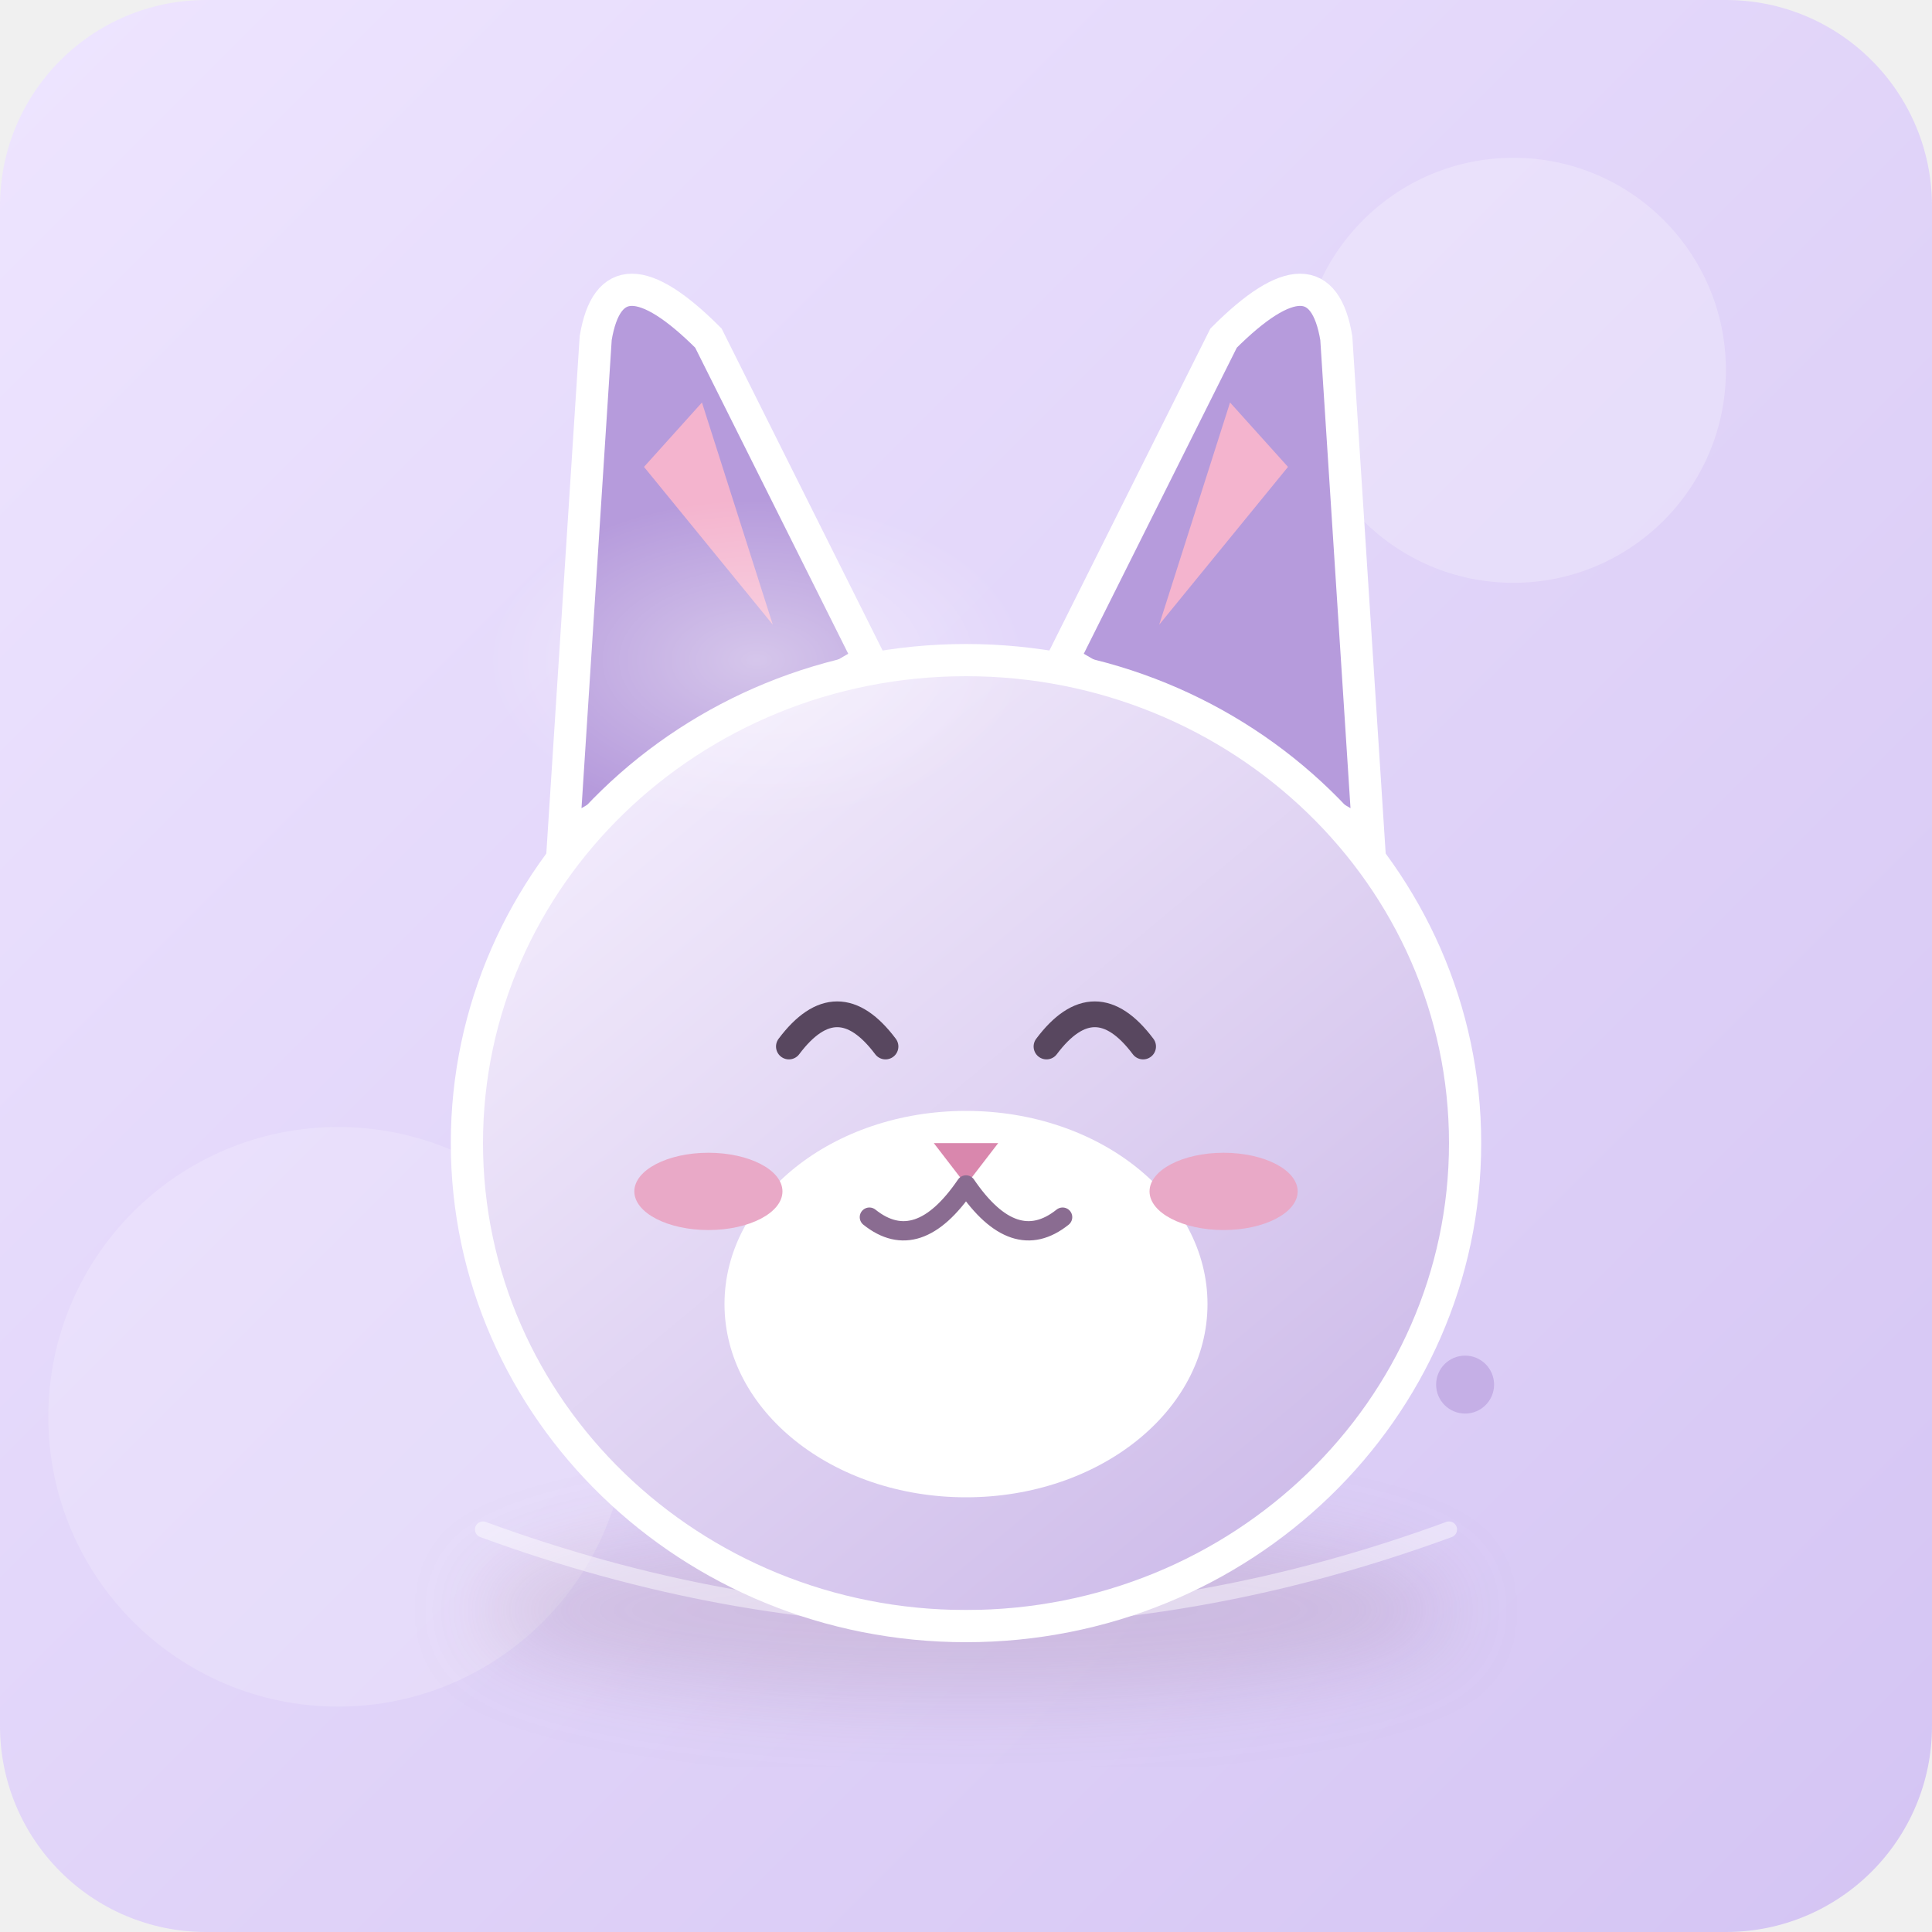
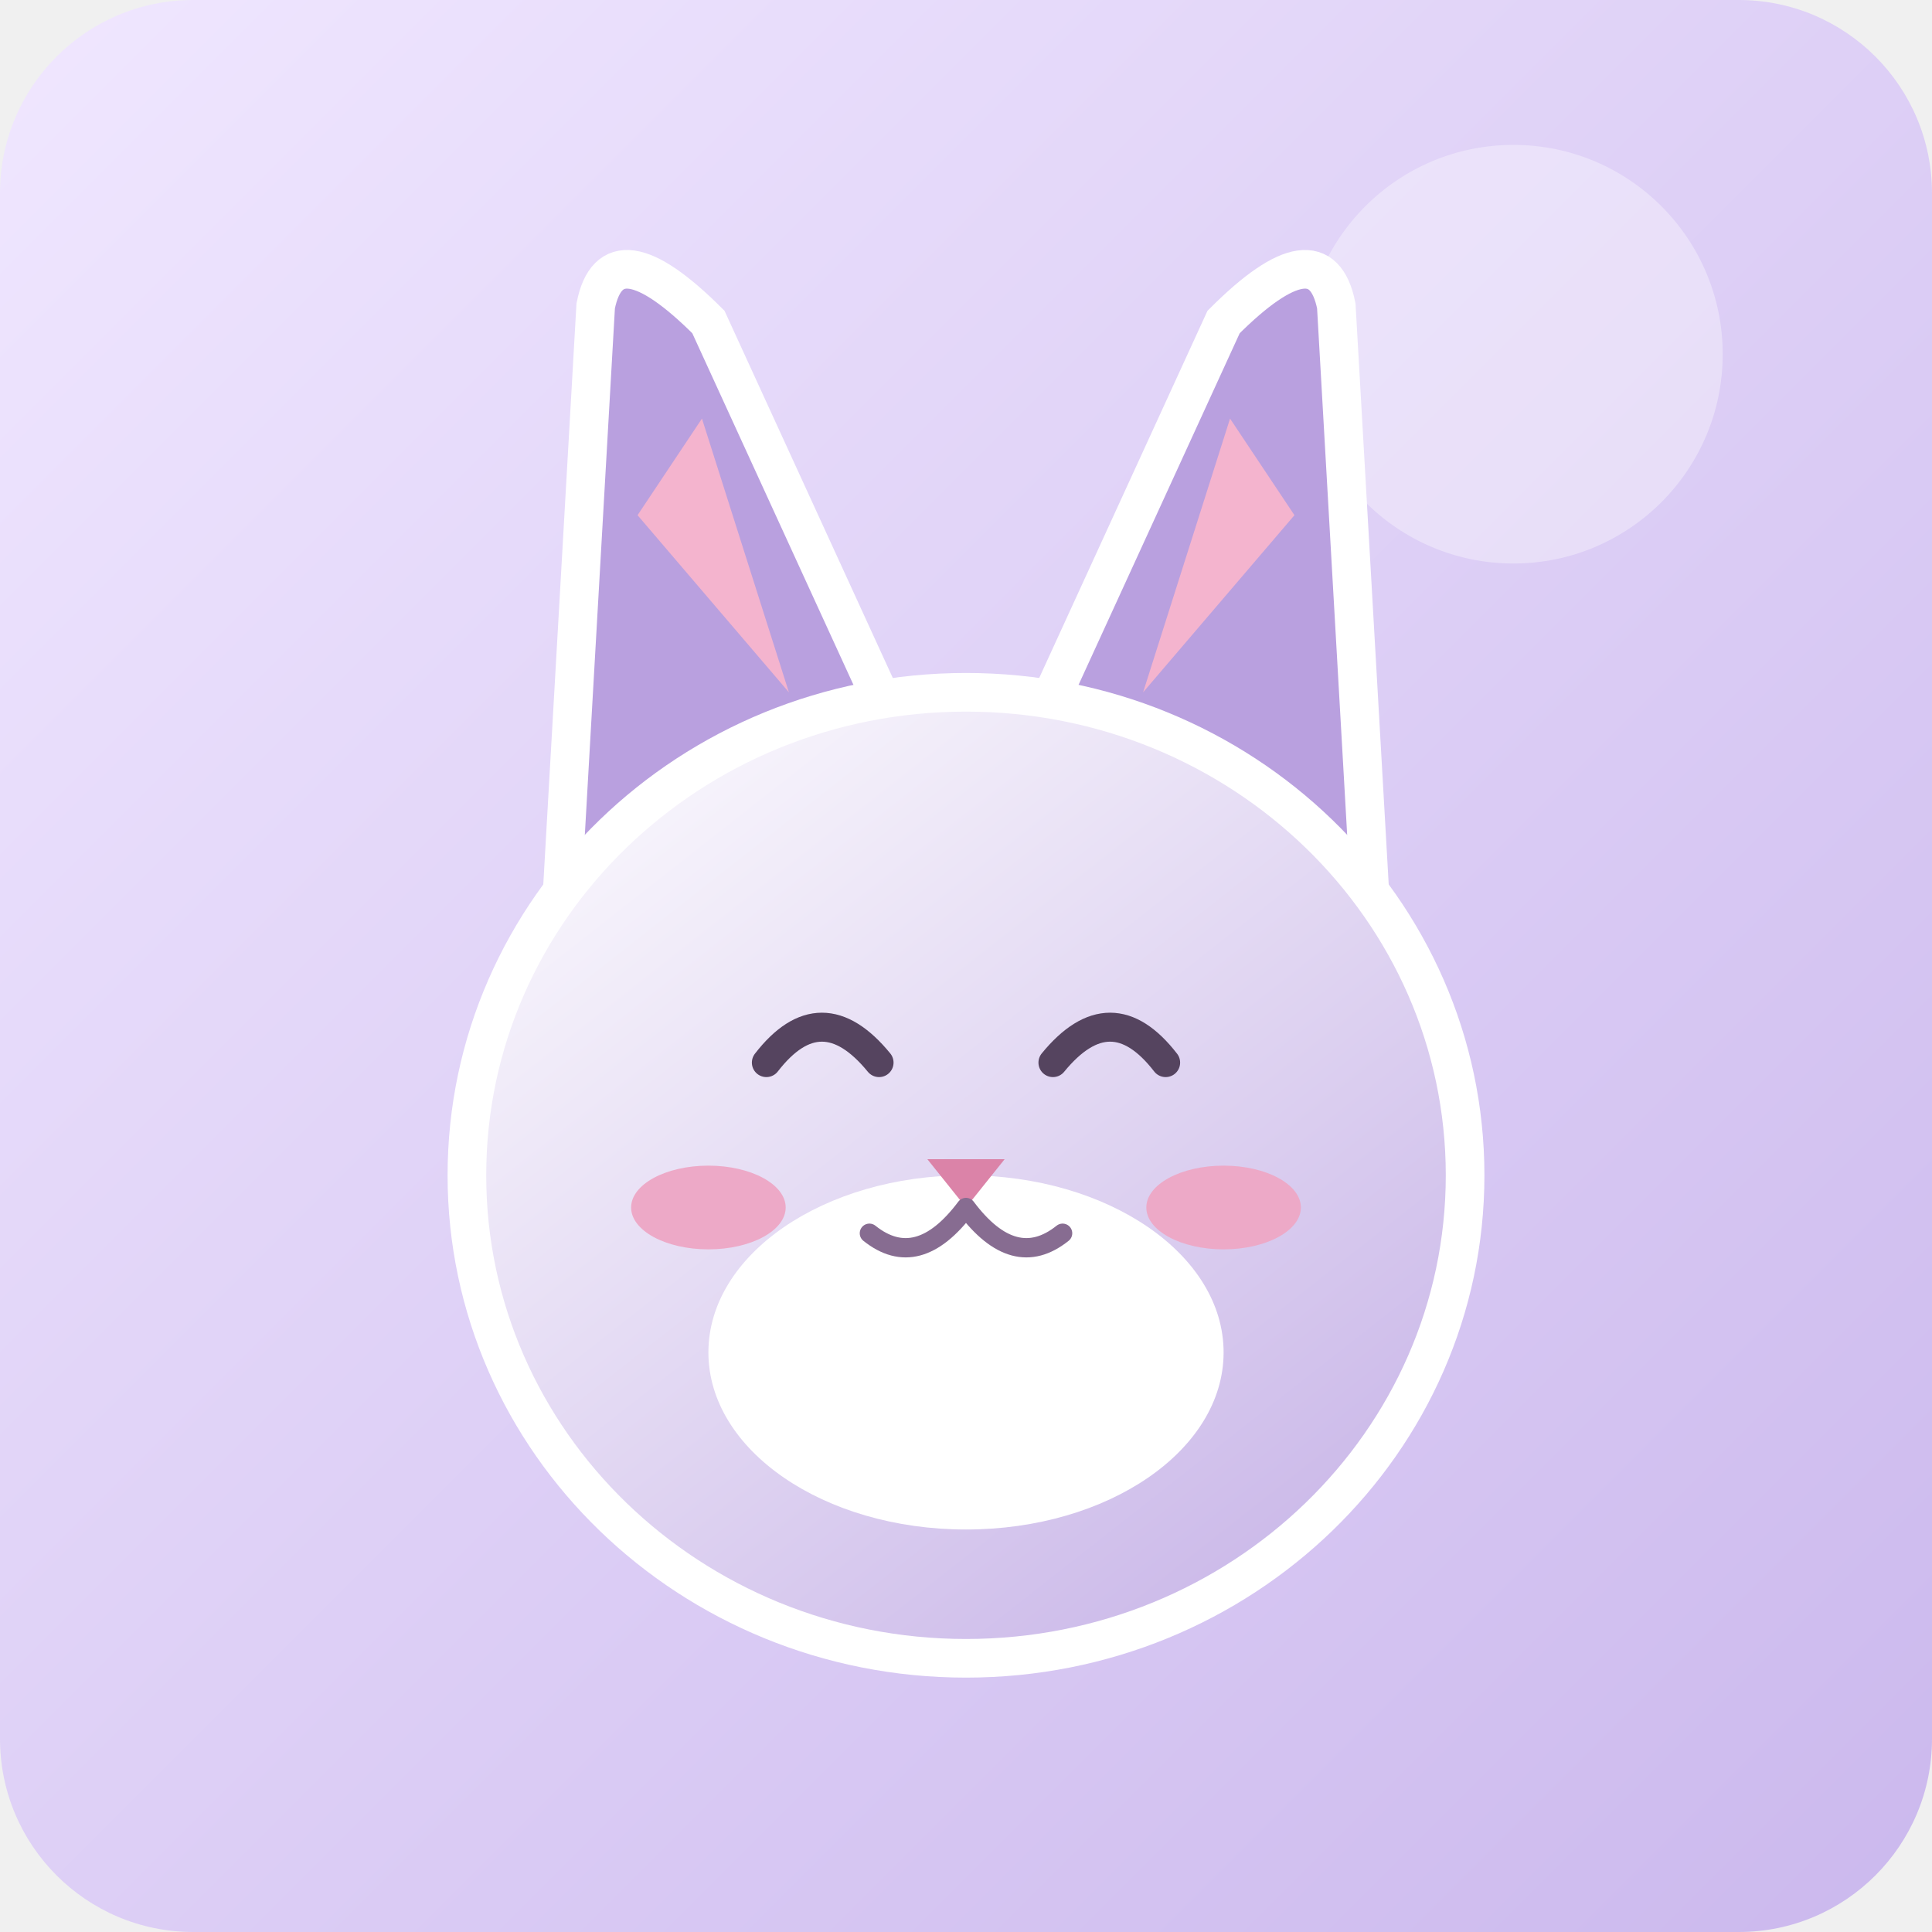
<svg xmlns="http://www.w3.org/2000/svg" viewBox="0 0 600 600">
-   <rect width="600" height="600" rx="64" fill="url(#bg)" />
  <defs>
-     <linearGradient id="bg" x2="1" y2="1">
-       <stop stop-color="#eee5ff" />
-       <stop offset="1" stop-color="#d4c4f3" />
+     <linearGradient id="b" x2="1" y2="1">
+       <stop stop-color="#f0e7ff" />
+       <stop offset="1" stop-color="#cbb8ed" />
    </linearGradient>
-     <linearGradient id="body" x2=".85" y2="1">
-       <stop stop-color="#f8f3ff" />
-       <stop offset="1" stop-color="#cbb8e8" />
+     <linearGradient id="c" x2=".8" y2="1">
+       <stop stop-color="#fff" />
+       <stop offset="1" stop-color="#c9b6e8" />
    </linearGradient>
-     <radialGradient id="shine">
-       <stop stop-color="#fff" stop-opacity=".9" />
-       <stop offset="1" stop-color="#fff" stop-opacity="0" />
-     </radialGradient>
-     <filter id="shadow" x="-30%" y="-30%" width="160%" height="170%">
-       <feGaussianBlur stdDeviation="12" />
-     </filter>
  </defs>
-   <circle cx="470" cy="115" r="66" fill="#fff" opacity=".24" />
-   <circle cx="105" cy="440" r="90" fill="#fff" opacity=".18" />
-   <ellipse cx="300" cy="500" rx="150" ry="27" fill="#8b6680" opacity=".18" filter="url(#shadow)" />
-   <path d="M175 260 L185 105 Q190 75 220 105 L270 205Z" fill="#b69bdc" stroke="#fff" stroke-width="10" />
-   <path d="M425 260 L415 105 Q410 75 380 105 L330 205Z" fill="#b69bdc" stroke="#fff" stroke-width="10" />
-   <path d="M200 145 L218 125 L240 194Z M400 145 L382 125 L360 194Z" fill="#f4b4ce" />
-   <ellipse cx="300" cy="355" rx="155" ry="150" fill="url(#body)" stroke="#fff" stroke-width="10" />
-   <ellipse cx="300" cy="405" rx="75" ry="60" fill="#fff" />
-   <path d="M245 325 Q260 305 275 325" fill="none" stroke="#58475f" stroke-width="8" stroke-linecap="round" />
-   <path d="M325 325 Q340 305 355 325" fill="none" stroke="#58475f" stroke-width="8" stroke-linecap="round" />
-   <path d="M290 355 L310 355 L300 368Z" fill="#d987ad" />
-   <path d="M300 368 Q285 390 270 378 M300 368 Q315 390 330 378" fill="none" stroke="#8a6c91" stroke-width="6" stroke-linecap="round" />
-   <ellipse cx="220" cy="370" rx="23" ry="12" fill="#e9a9c7" />
-   <ellipse cx="380" cy="370" rx="23" ry="12" fill="#e9a9c7" />
-   <ellipse cx="235" cy="205" rx="85" ry="50" fill="url(#shine)" opacity=".48" />
-   <path d="M150 475 Q300 530 450 475" fill="none" stroke="#fff" stroke-opacity=".45" stroke-width="5" stroke-linecap="round" />
-   <circle cx="455" cy="430" r="9" fill="#b69bdc" opacity=".6" />
+   <rect width="600" height="600" rx="60" fill="url(#b)" />
+   <circle cx="470" cy="110" r="65" fill="#fff" opacity=".35" />
+   <path d="M175 270L185 95Q190 70 220 100L275 220Z M425 270L415 95Q410 70 380 100L325 220Z" fill="#b9a0df" stroke="#fff" stroke-width="12" />
+   <path d="M198 160L218 130L245 215Z M402 160L382 130L355 215Z" fill="#f4b4ce" />
+   <ellipse cx="300" cy="365" rx="155" ry="150" fill="url(#c)" stroke="#fff" stroke-width="12" />
+   <ellipse cx="300" cy="420" rx="80" ry="55" fill="#fff" />
+   <path d="M238 330Q255 308 273 330M327 330Q345 308 362 330" fill="none" stroke="#55445f" stroke-width="9" stroke-linecap="round" />
+   <path d="M288 360L312 360L300 375Z" fill="#db83a8" />
+   <path d="M300 375Q285 395 270 383M300 375Q315 395 330 383" fill="none" stroke="#876c91" stroke-width="6" stroke-linecap="round" />
+   <ellipse cx="220" cy="375" rx="24" ry="13" fill="#eda9c7" />
+   <ellipse cx="380" cy="375" rx="24" ry="13" fill="#eda9c7" />
</svg>
